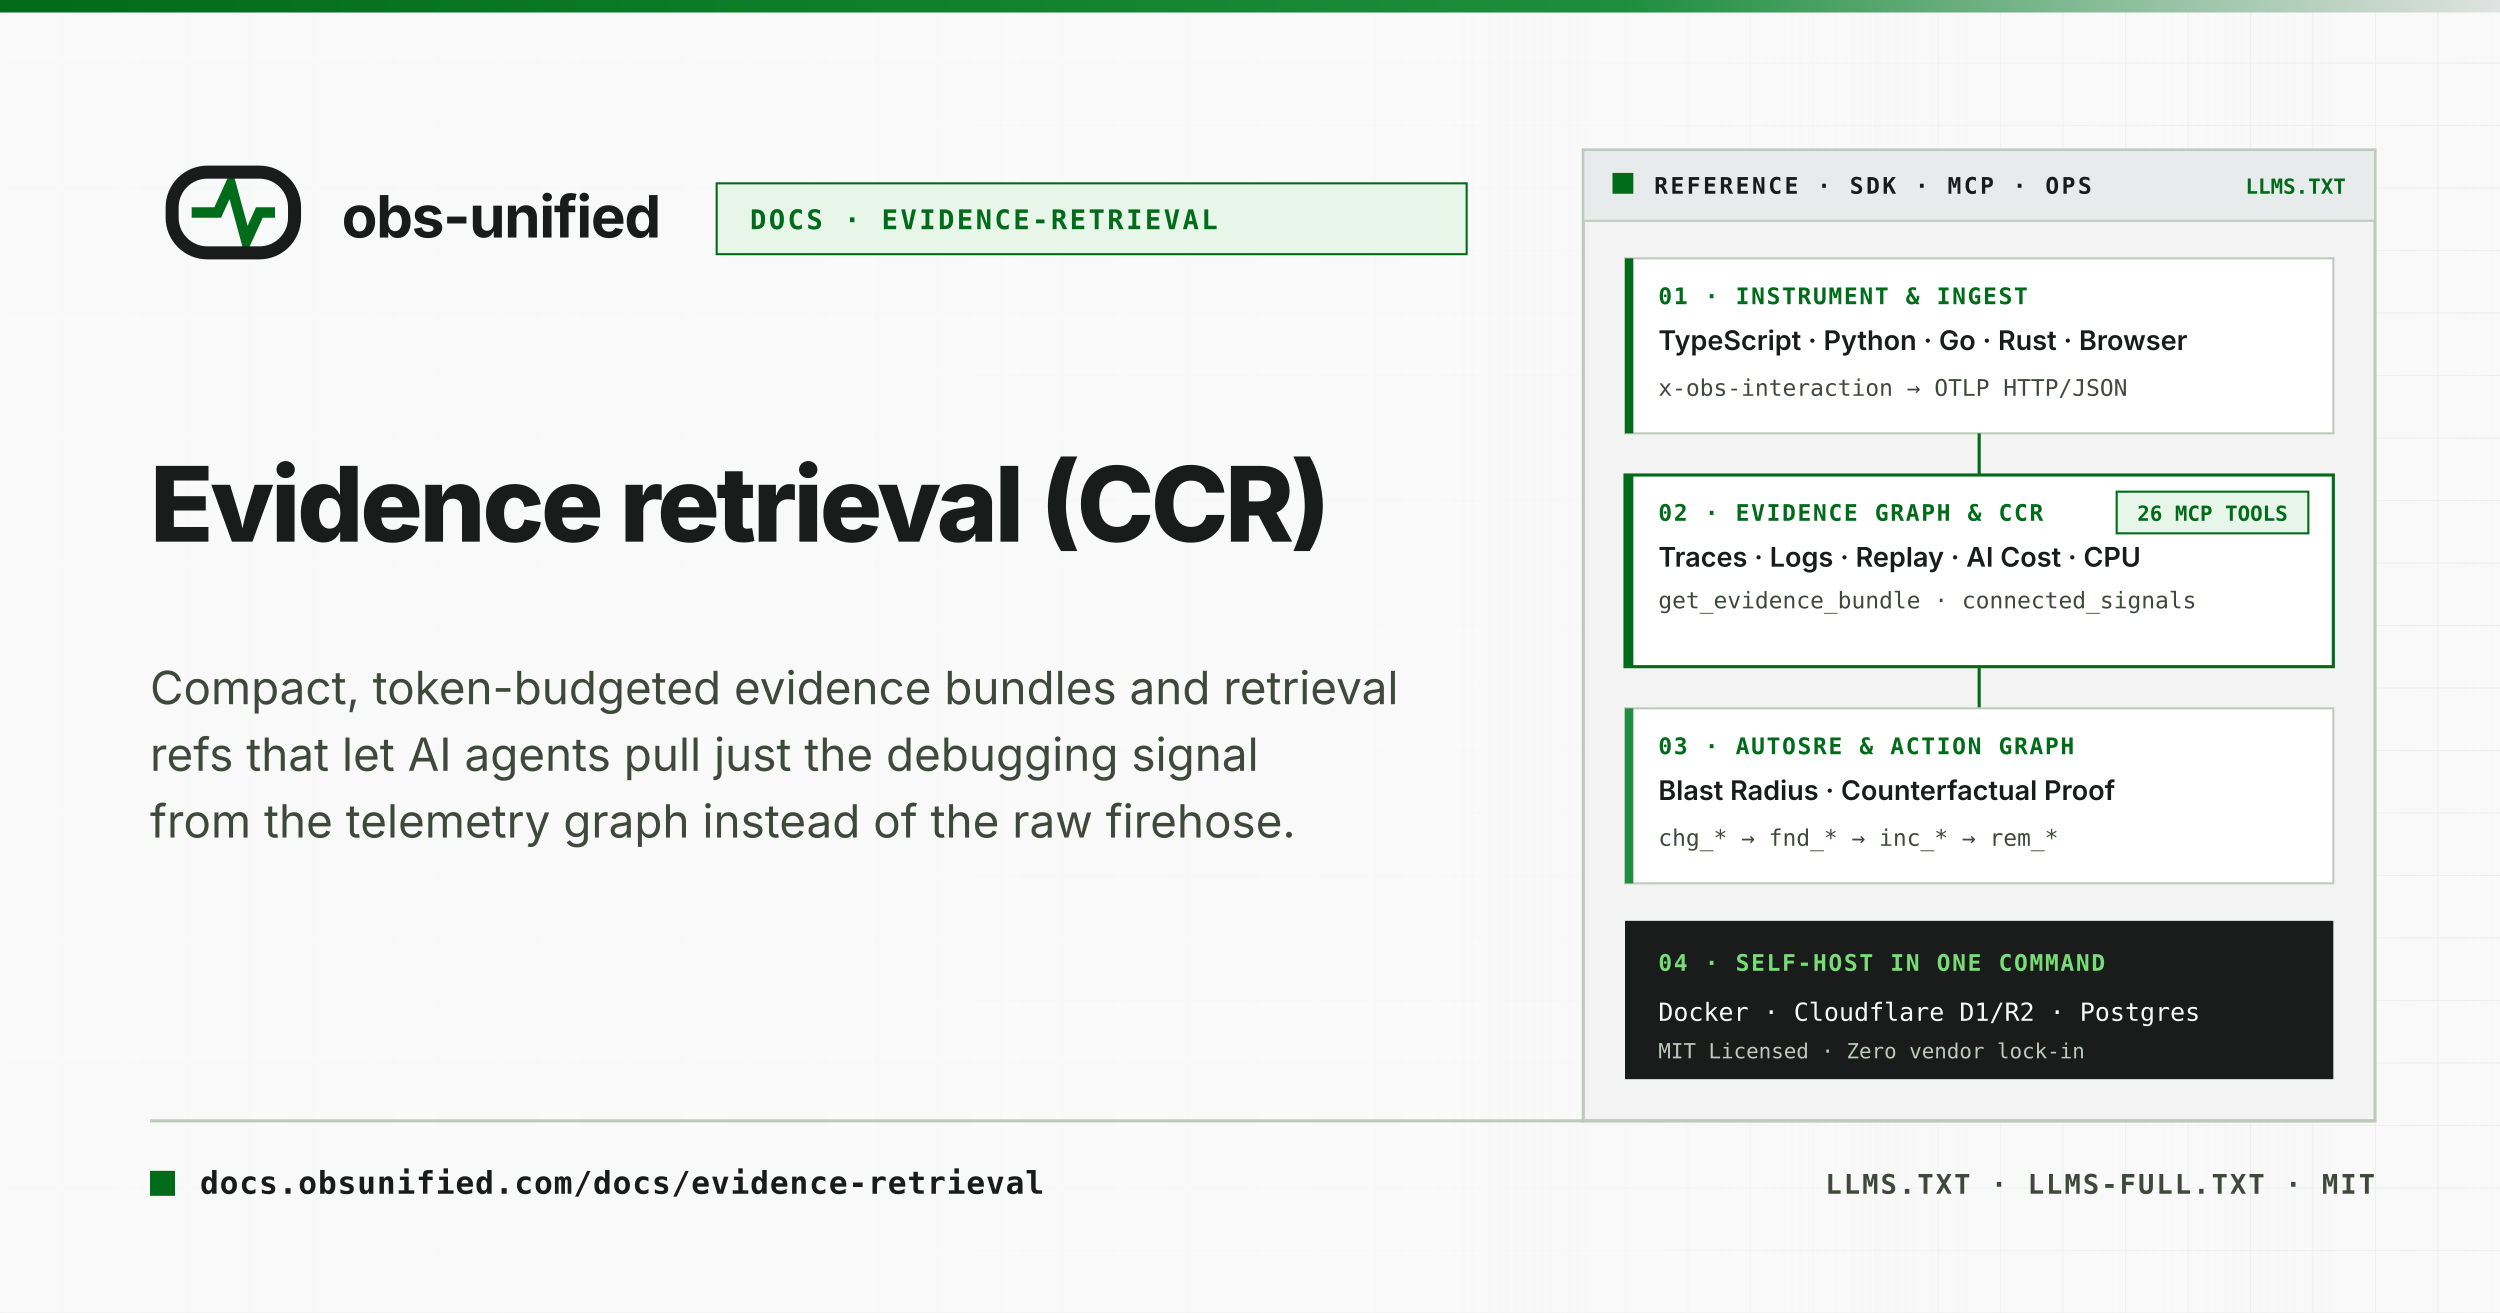
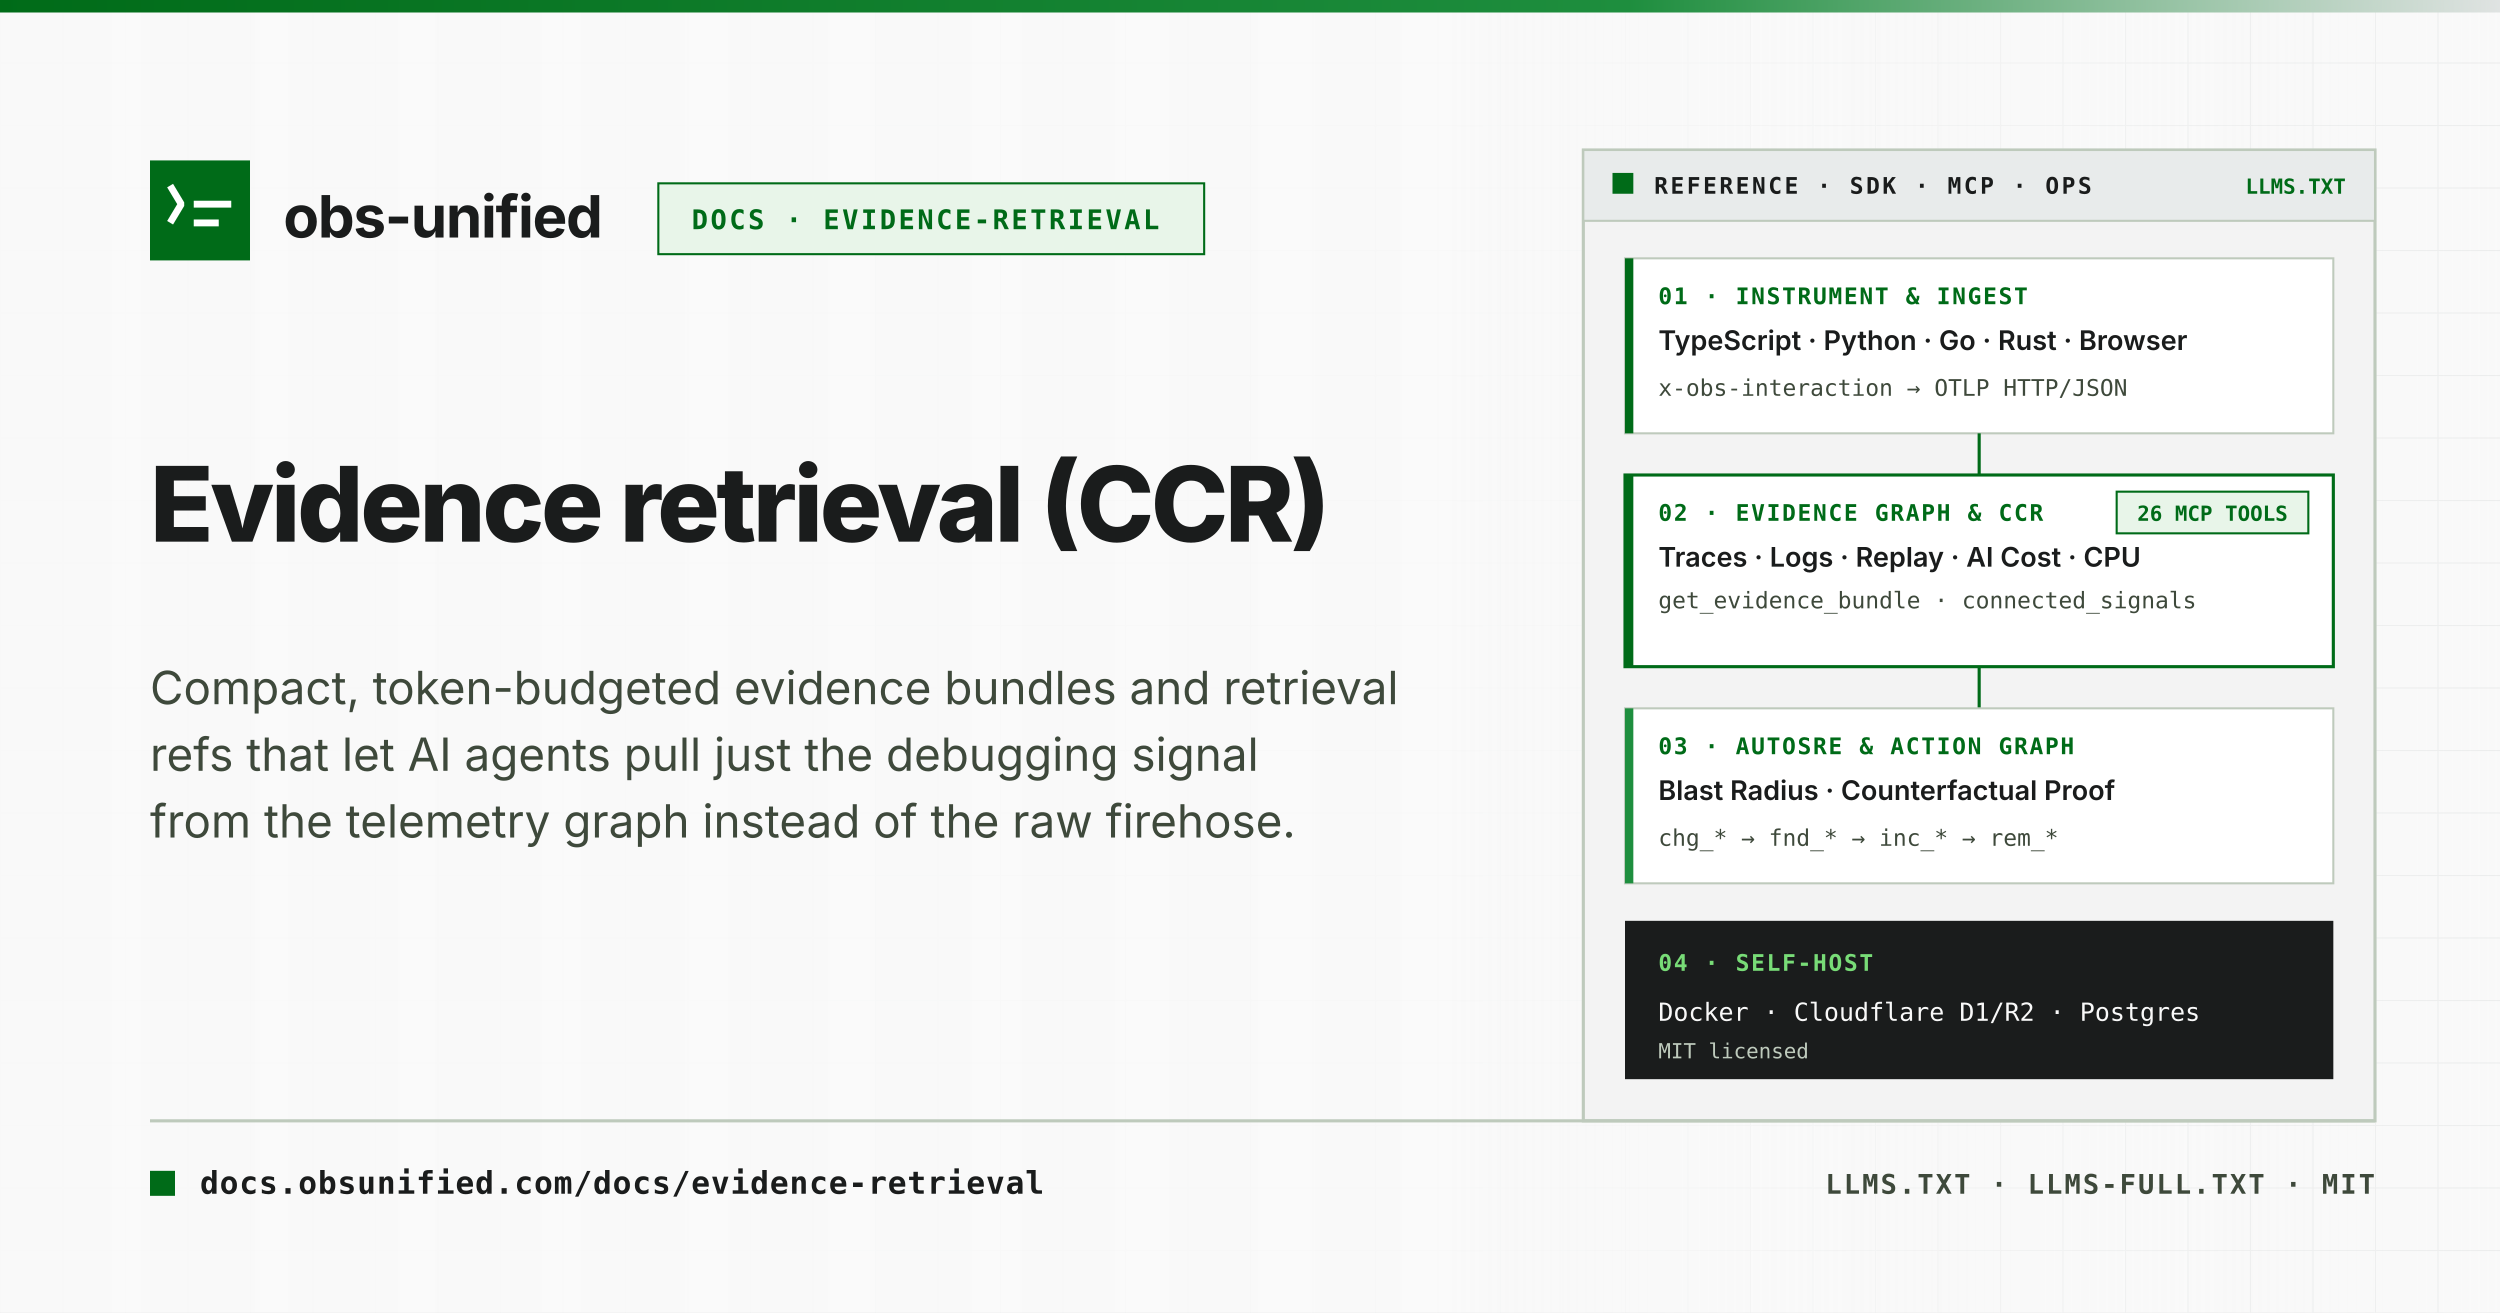
<svg xmlns="http://www.w3.org/2000/svg" viewBox="0 0 1200 630" width="1200" height="630" role="img" aria-label="Evidence retrieval (CCR) — obs-unified documentation">
  <defs>
    <pattern id="grid" width="30" height="30" patternUnits="userSpaceOnUse">
      <path d="M 30 0 L 0 0 0 30" fill="none" stroke="#E2E4E4" stroke-width="1" />
    </pattern>
    <linearGradient id="surfaceFade" x1="0" y1="0" x2="1" y2="0">
      <stop offset="0%" stop-color="#F9F9F9" stop-opacity="0.97" />
      <stop offset="58%" stop-color="#F9F9F9" stop-opacity="0.93" />
      <stop offset="100%" stop-color="#F9F9F9" stop-opacity="0.45" />
    </linearGradient>
    <linearGradient id="accentBar" x1="0" y1="0" x2="1" y2="0">
      <stop offset="0%" stop-color="#006B18" />
      <stop offset="65%" stop-color="#1E8E3E" />
      <stop offset="100%" stop-color="#E2E4E4" />
    </linearGradient>
  </defs>
  <rect width="1200" height="630" fill="#F9F9F9" />
  <rect width="1200" height="630" fill="url(#grid)" />
  <rect width="1200" height="630" fill="url(#surfaceFade)" />
  <rect x="0" y="0" width="1200" height="6" fill="url(#accentBar)" />
  <g transform="translate(760, 72)">
    <rect x="0" y="0" width="380" height="466" fill="#F3F3F3" stroke="#BECABC" stroke-width="1.5" />
    <rect x="0" y="0" width="380" height="34" fill="#E8EBEB" stroke="#BECABC" stroke-width="1" />
    <rect x="14" y="11" width="10" height="10" fill="#006B18" />
    <text x="34" y="21" font-family="'JetBrains Mono', 'SFMono-Regular', Menlo, monospace" font-size="11" font-weight="700" fill="#1A1C1C" letter-spacing="1.2">REFERENCE · SDK · MCP · OPS</text>
    <text x="366" y="21" text-anchor="end" font-family="'JetBrains Mono', 'SFMono-Regular', Menlo, monospace" font-size="10" font-weight="600" fill="#006B18">LLMS.TXT</text>
    <rect x="20" y="52" width="340" height="84" fill="#FFFFFF" stroke="#BECABC" stroke-width="1" />
    <rect x="20" y="52" width="4" height="84" fill="#006B18" />
    <text x="36" y="74" font-family="'JetBrains Mono', 'SFMono-Regular', Menlo, monospace" font-size="11" font-weight="700" fill="#006B18" letter-spacing="0.8">01 · INSTRUMENT &amp; INGEST</text>
    <text x="36" y="96" font-family="'Inter', -apple-system, sans-serif" font-size="13" font-weight="600" fill="#1A1C1C">TypeScript · Python · Go · Rust · Browser</text>
    <text x="36" y="118" font-family="'JetBrains Mono', 'SFMono-Regular', Menlo, monospace" font-size="11" font-weight="500" fill="#3E493B">x-obs-interaction → OTLP HTTP/JSON</text>
    <line x1="190" y1="136" x2="190" y2="156" stroke="#006B18" stroke-width="1.5" />
    <rect x="20" y="156" width="340" height="92" fill="#FFFFFF" stroke="#006B18" stroke-width="1.5" />
    <rect x="20" y="156" width="4" height="92" fill="#006B18" />
    <text x="36" y="178" font-family="'JetBrains Mono', 'SFMono-Regular', Menlo, monospace" font-size="11" font-weight="700" fill="#006B18" letter-spacing="0.8">02 · EVIDENCE GRAPH &amp; CCR</text>
    <text x="36" y="200" font-family="'Inter', -apple-system, sans-serif" font-size="13" font-weight="600" fill="#1A1C1C">Traces · Logs · Replay · AI Cost · CPU</text>
    <text x="36" y="220" font-family="'JetBrains Mono', 'SFMono-Regular', Menlo, monospace" font-size="11" font-weight="500" fill="#3E493B">get_evidence_bundle · connected_signals</text>
    <rect x="256" y="164" width="92" height="20" fill="#E8F5E9" stroke="#006B18" stroke-width="1" />
    <text x="302" y="178" text-anchor="middle" font-family="'JetBrains Mono', 'SFMono-Regular', Menlo, monospace" font-size="10" font-weight="700" fill="#006B18">26 MCP TOOLS</text>
    <line x1="190" y1="248" x2="190" y2="268" stroke="#006B18" stroke-width="1.5" />
    <rect x="20" y="268" width="340" height="84" fill="#FFFFFF" stroke="#BECABC" stroke-width="1" />
    <rect x="20" y="268" width="4" height="84" fill="#1E8E3E" />
    <text x="36" y="290" font-family="'JetBrains Mono', 'SFMono-Regular', Menlo, monospace" font-size="11" font-weight="700" fill="#006B18" letter-spacing="0.8">03 · AUTOSRE &amp; ACTION GRAPH</text>
    <text x="36" y="312" font-family="'Inter', -apple-system, sans-serif" font-size="13" font-weight="600" fill="#1A1C1C">Blast Radius · Counterfactual Proof</text>
    <text x="36" y="334" font-family="'JetBrains Mono', 'SFMono-Regular', Menlo, monospace" font-size="11" font-weight="500" fill="#3E493B">chg_* → fnd_* → inc_* → rem_*</text>
    <rect x="20" y="370" width="340" height="76" fill="#1A1C1C" />
-     <text x="36" y="394" font-family="'JetBrains Mono', 'SFMono-Regular', Menlo, monospace" font-size="11" font-weight="700" fill="#78DC77" letter-spacing="0.8">04 · SELF-HOST IN ONE COMMAND</text>
+     <text x="36" y="394" font-family="'JetBrains Mono', 'SFMono-Regular', Menlo, monospace" font-size="11" font-weight="700" fill="#78DC77" letter-spacing="0.8">04 · SELF-HOST</text>
    <text x="36" y="418" font-family="'JetBrains Mono', 'SFMono-Regular', Menlo, monospace" font-size="12" font-weight="500" fill="#F9F9F9">Docker · Cloudflare D1/R2 · Postgres</text>
-     <text x="36" y="436" font-family="'JetBrains Mono', 'SFMono-Regular', Menlo, monospace" font-size="10" font-weight="500" fill="#BECABC">MIT Licensed · Zero vendor lock-in</text>
+     <text x="36" y="436" font-family="'JetBrains Mono', 'SFMono-Regular', Menlo, monospace" font-size="10" font-weight="500" fill="#BECABC">MIT licensed</text>
  </g>
  <g transform="translate(72, 72)">
-     <g transform="scale(2.5)">
-       <path d="M9 12H13L15.5 6.5L18.5 17.5L21 12H23" stroke="#006B18" stroke-width="2" stroke-linecap="square" stroke-linejoin="miter" fill="none" />
-       <path fill-rule="evenodd" clip-rule="evenodd" d="M11 3C6.582 3 3 6.582 3 11V13C3 17.418 6.582 21 11 21H21C25.418 21 29 17.418 29 13V11C29 6.582 25.418 3 21 3H11ZM11 5.5C7.962 5.5 5.5 7.962 5.5 11V13C5.5 16.038 7.962 18.5 11 18.5H21C24.038 18.5 26.5 16.038 26.5 13V11C26.5 7.962 24.038 5.5 21 5.5H11Z" fill="#1A1C1C" />
+     <g transform="translate(0, 5) scale(1.5)">
+       <rect width="32" height="32" fill="#006B18" />
+       <path d="M7 9 L10 14 L7 19" fill="none" stroke="#FFFFFF" stroke-width="2.2" stroke-linejoin="bevel" stroke-linecap="square" />
+       <rect x="14" y="12.9" width="12" height="2.2" fill="#FFFFFF" />
+       <rect x="14" y="18.9" width="8" height="2.2" fill="#FFFFFF" />
    </g>
-     <text x="92" y="42" font-family="'Inter', -apple-system, BlinkMacSystemFont, 'Segoe UI', sans-serif" font-size="28" font-weight="700" fill="#1A1C1C" letter-spacing="-0.6">obs-unified</text>
-     <rect x="272" y="16" width="360" height="34" fill="#E8F5E9" stroke="#006B18" stroke-width="1" />
-     <text x="288" y="38" font-family="'JetBrains Mono', 'SFMono-Regular', Menlo, monospace" font-size="13" font-weight="700" fill="#006B18" letter-spacing="1.2">DOCS · EVIDENCE-RETRIEVAL</text>
+     <text x="64" y="42" font-family="'Inter', -apple-system, BlinkMacSystemFont, 'Segoe UI', sans-serif" font-size="28" font-weight="700" fill="#1A1C1C" letter-spacing="-0.6">obs-unified</text>
+     <rect x="244" y="16" width="262" height="34" fill="#E8F5E9" stroke="#006B18" stroke-width="1" />
+     <text x="260" y="38" font-family="'JetBrains Mono', 'SFMono-Regular', Menlo, monospace" font-size="13" font-weight="700" fill="#006B18" letter-spacing="1.2">DOCS · EVIDENCE-RETRIEVAL</text>
  </g>
  <text x="72" y="260" font-family="'Inter', -apple-system, BlinkMacSystemFont, 'Segoe UI', sans-serif" font-size="50" font-weight="800" fill="#1A1C1C" letter-spacing="-1.6">Evidence retrieval (CCR)</text>
  <text x="72" y="338" font-family="'Inter', -apple-system, BlinkMacSystemFont, 'Segoe UI', sans-serif" font-size="22" font-weight="400" fill="#3E493B">Compact, token-budgeted evidence bundles and retrieval</text>
  <text x="72" y="370" font-family="'Inter', -apple-system, BlinkMacSystemFont, 'Segoe UI', sans-serif" font-size="22" font-weight="400" fill="#3E493B">refs that let AI agents pull just the debugging signal</text>
  <text x="72" y="402" font-family="'Inter', -apple-system, BlinkMacSystemFont, 'Segoe UI', sans-serif" font-size="22" font-weight="400" fill="#3E493B">from the telemetry graph instead of the raw firehose.</text>
  <line x1="72" y1="538" x2="1140" y2="538" stroke="#BECABC" stroke-width="1.5" />
  <rect x="72" y="562" width="12" height="12" fill="#006B18" />
  <text x="96" y="573" font-family="'JetBrains Mono', 'SFMono-Regular', Menlo, monospace" font-size="15" font-weight="700" fill="#1A1C1C" letter-spacing="0.4">docs.obsunified.com/docs/evidence-retrieval</text>
  <text x="1140" y="573" text-anchor="end" font-family="'JetBrains Mono', 'SFMono-Regular', Menlo, monospace" font-size="13" font-weight="600" fill="#3E493B" letter-spacing="1">LLMS.TXT · LLMS-FULL.TXT · MIT</text>
</svg>
